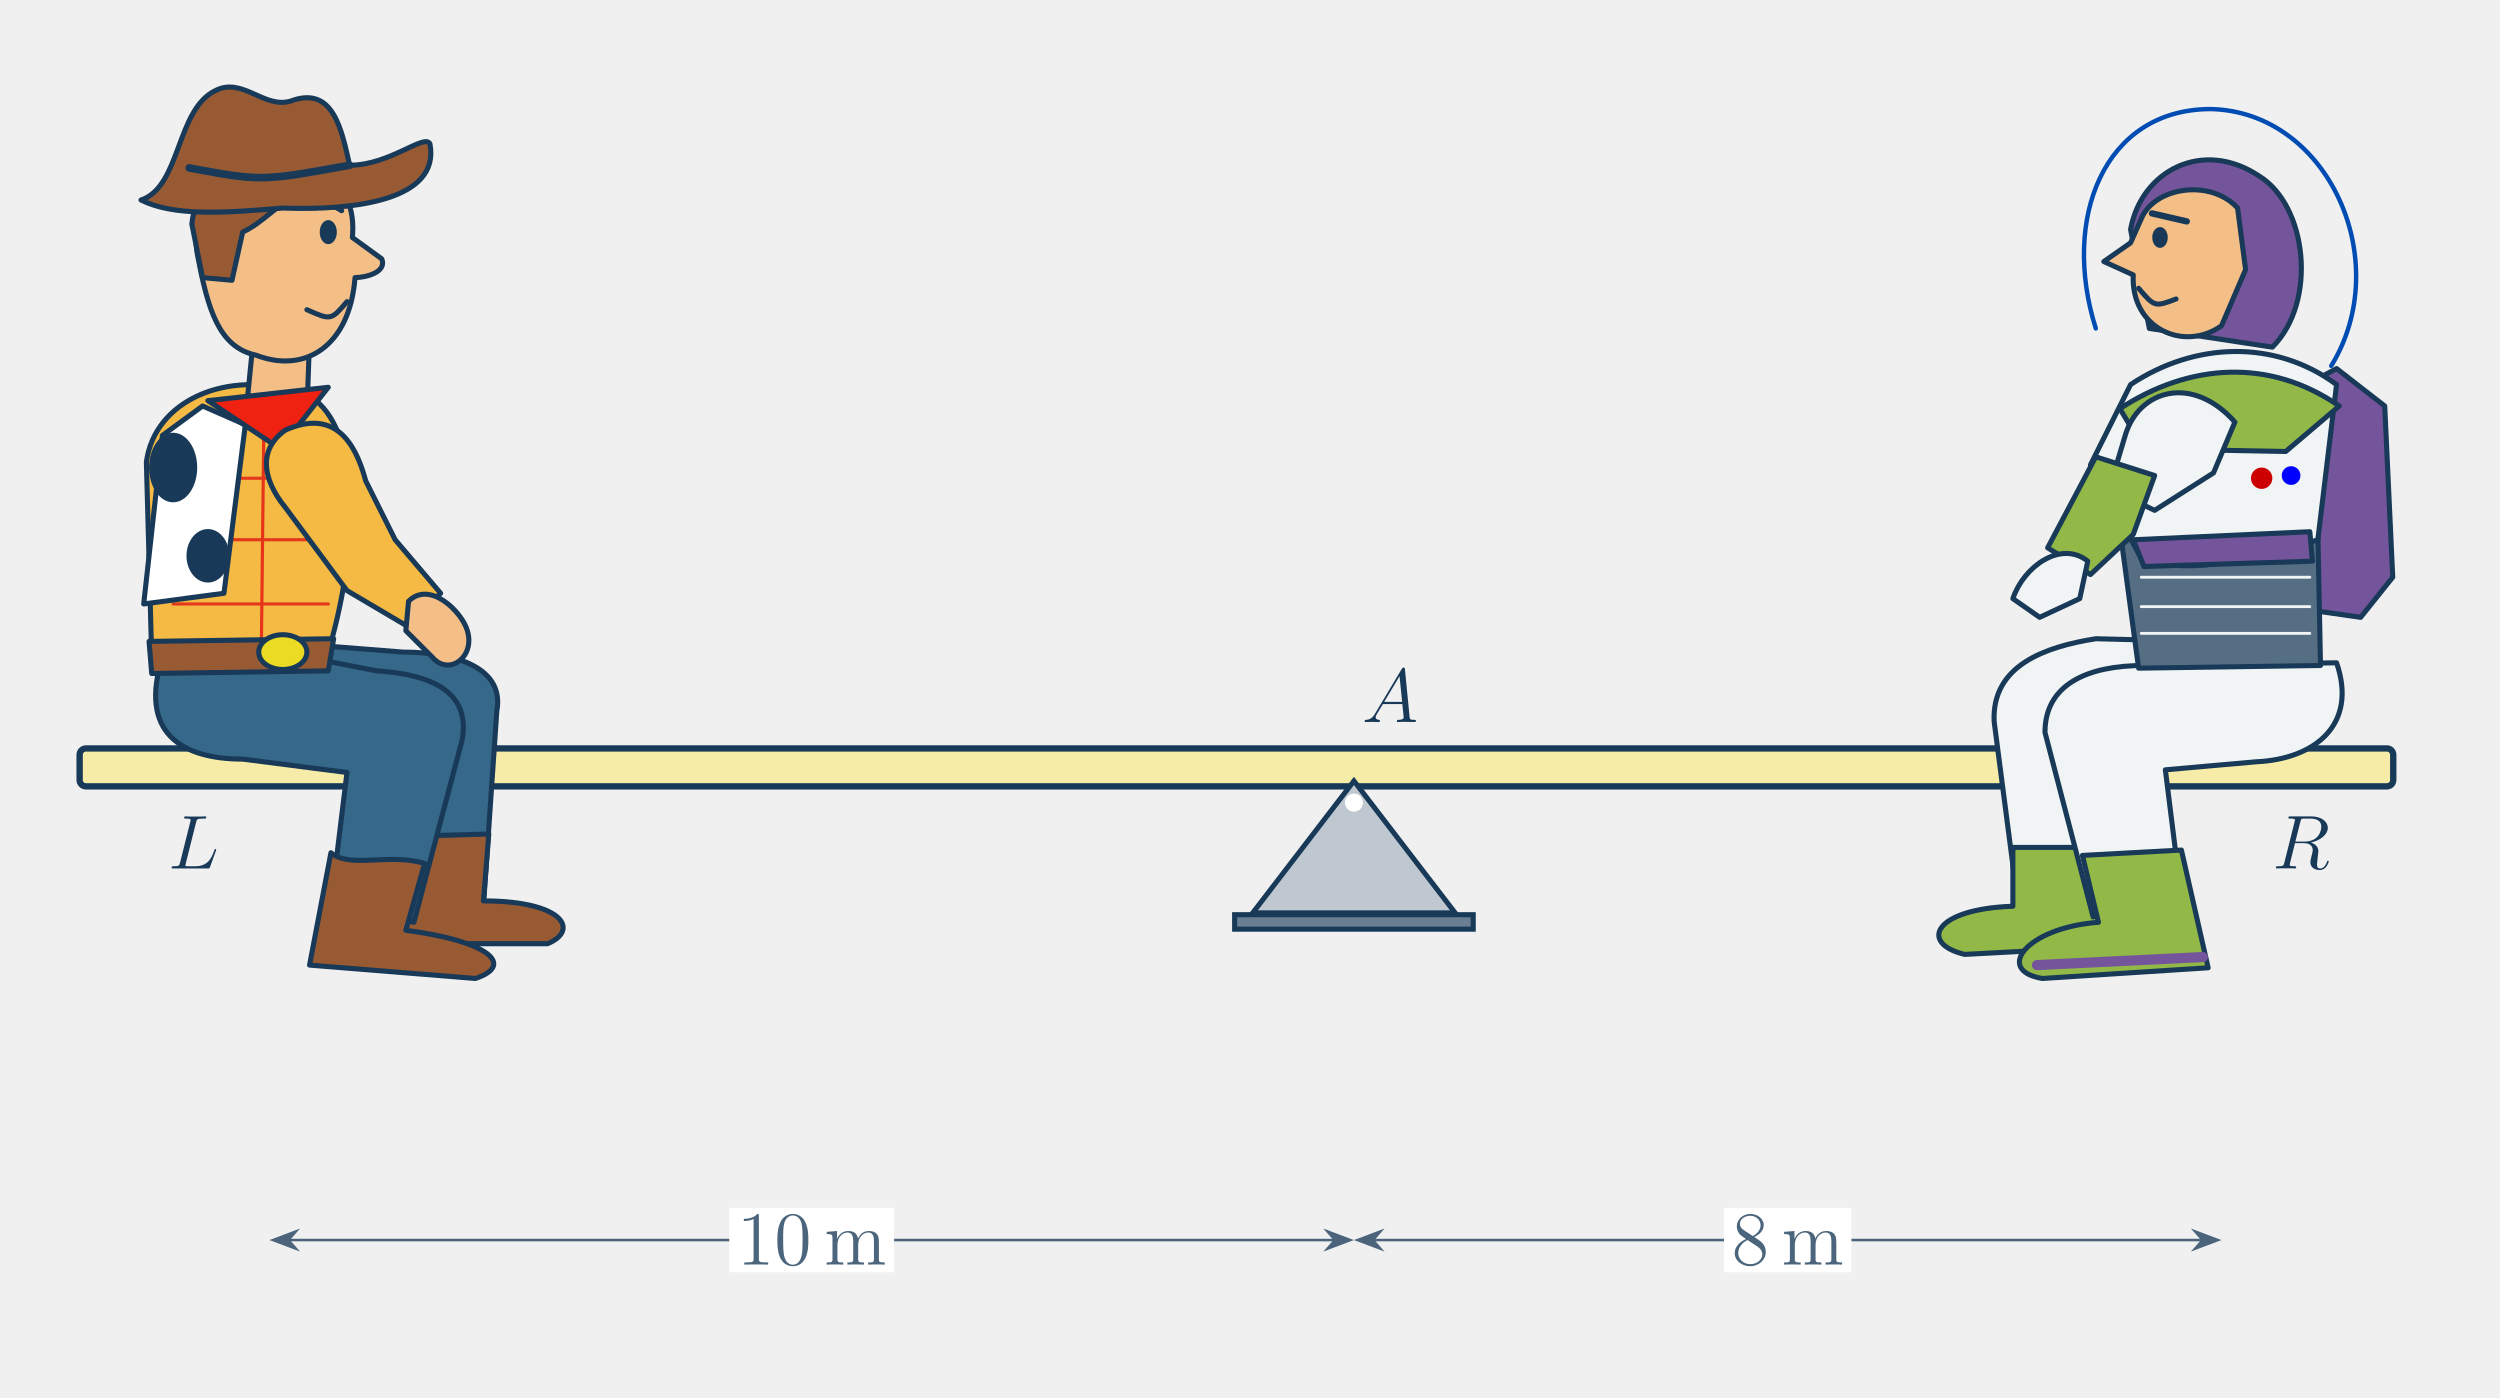
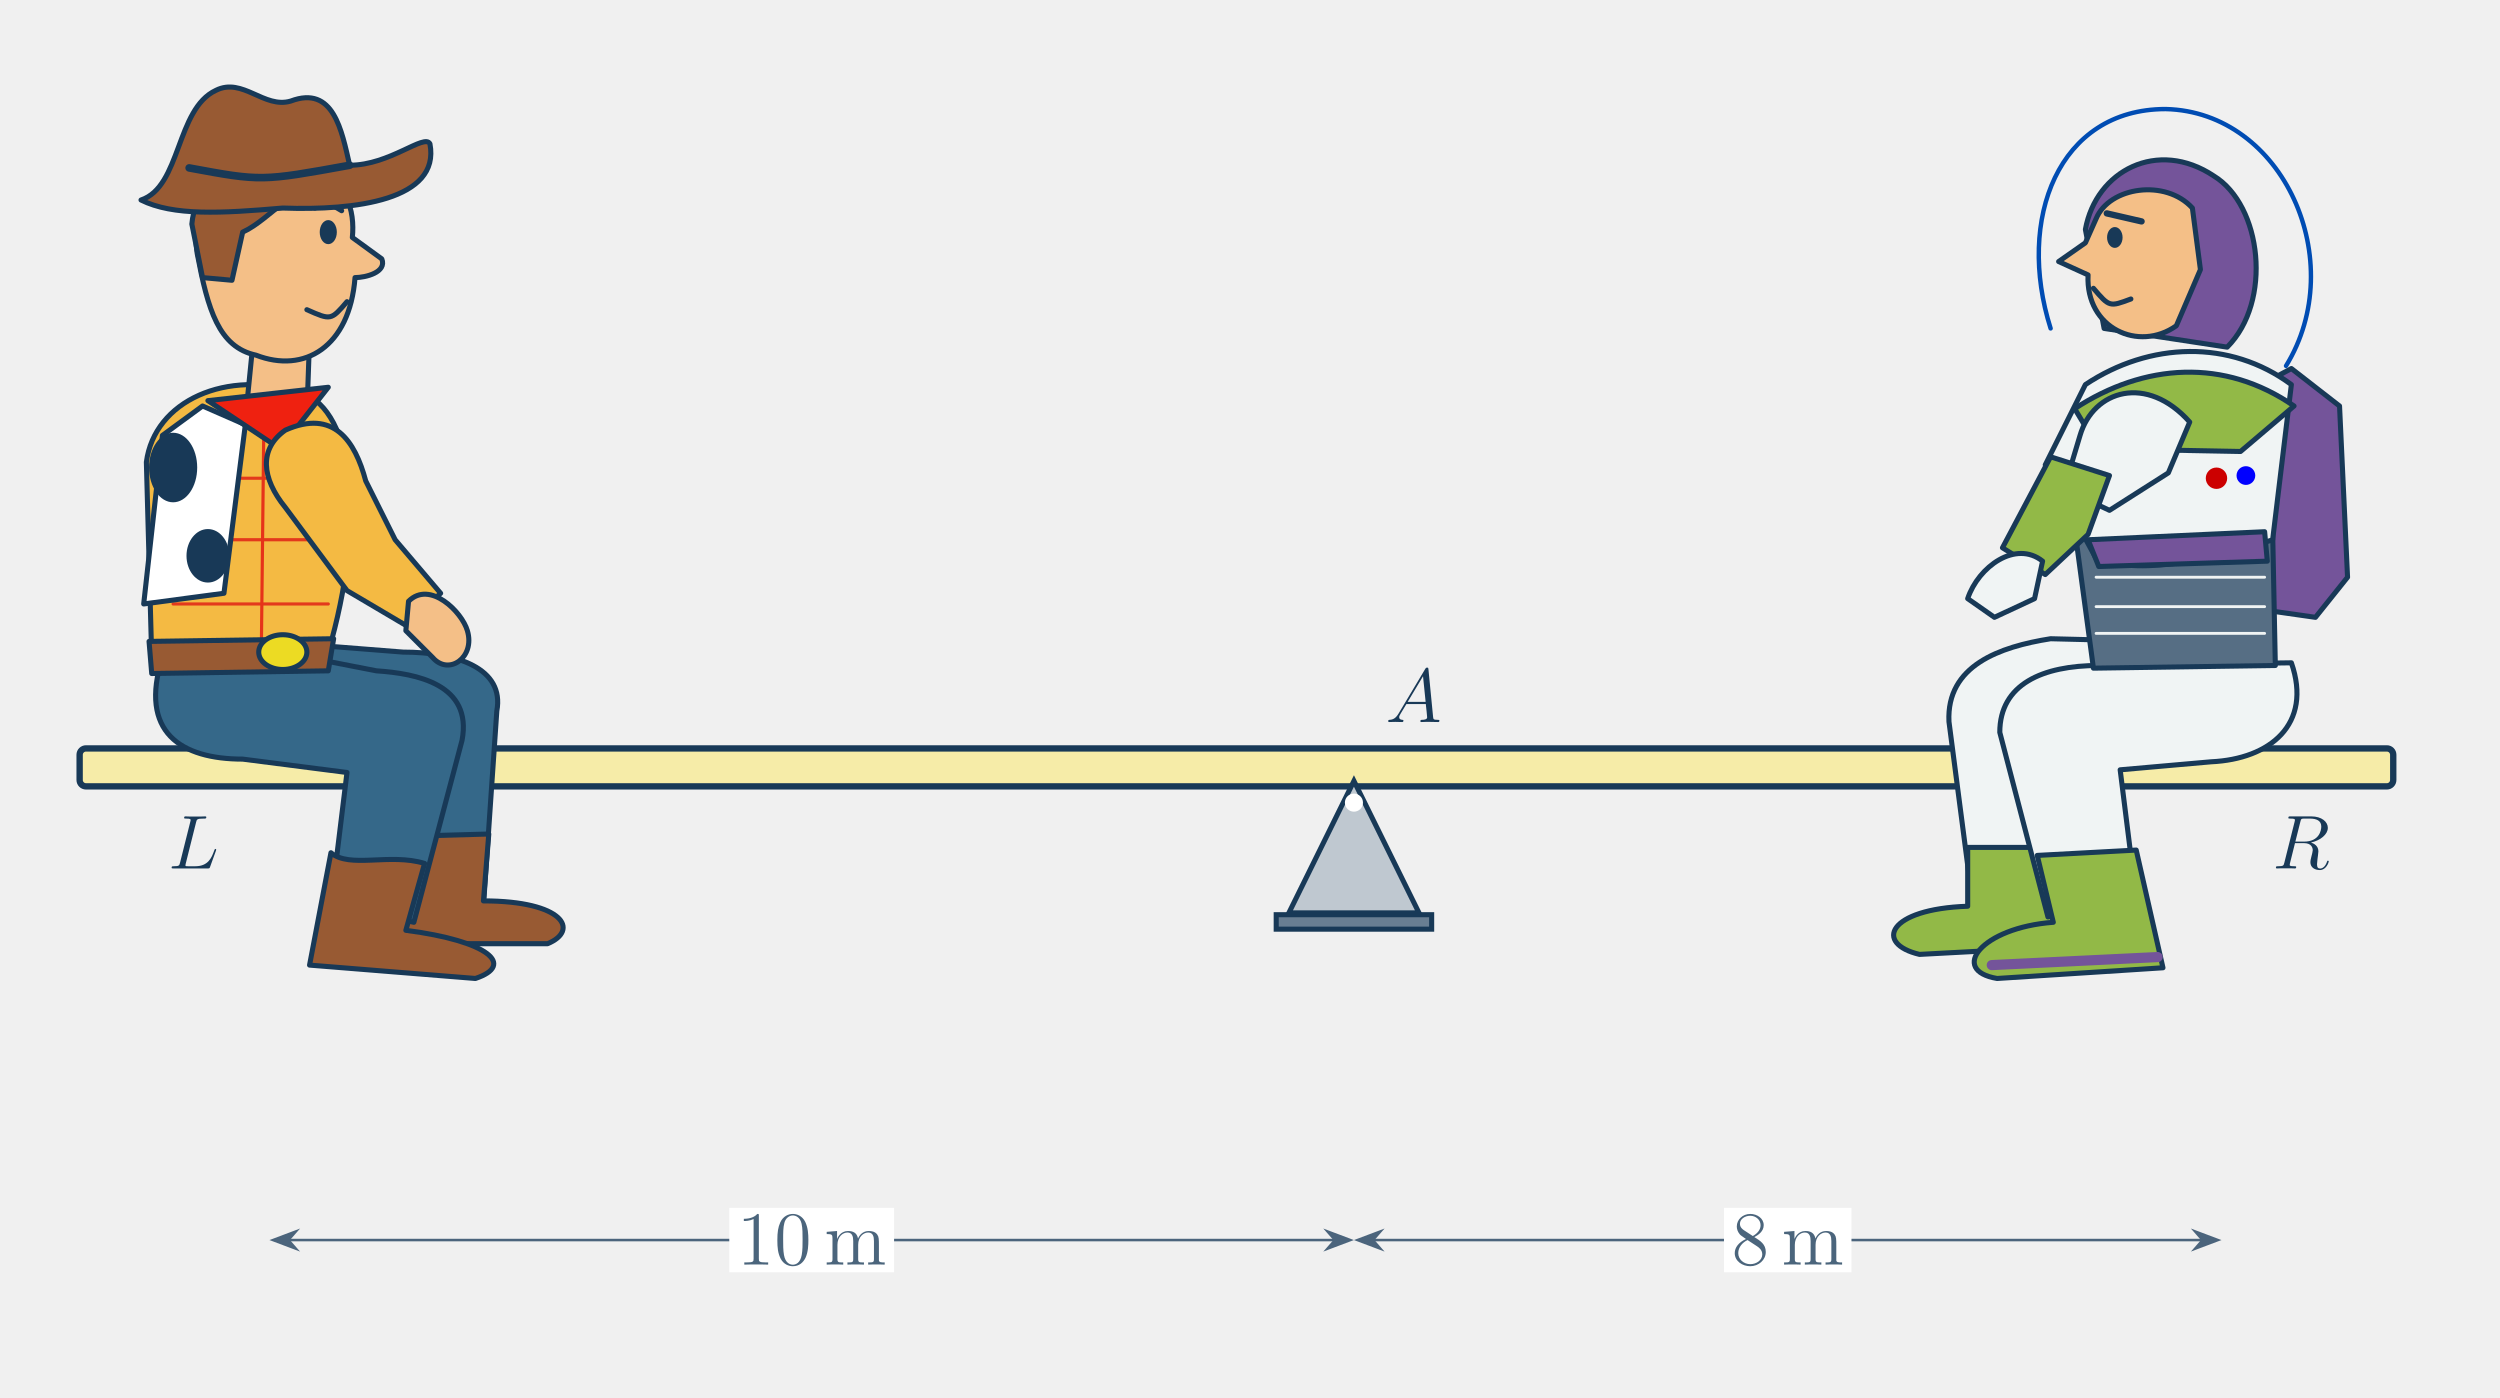
<svg xmlns="http://www.w3.org/2000/svg" xmlns:xlink="http://www.w3.org/1999/xlink" version="1.1" width="392.065pt" height="219.151pt" viewBox="-72 -72 392.065 219.151">
  <defs>
    <path id="g0-65" d="M2.032-1.327C1.614-.622 1.207-.383 .634-.347C.502-.335 .406-.335 .406-.12C.406-.048 .466 0 .55 0C.765 0 1.303-.024 1.518-.024C1.865-.024 2.248 0 2.582 0C2.654 0 2.798 0 2.798-.227C2.798-.335 2.702-.347 2.63-.347C2.355-.371 2.128-.466 2.128-.753C2.128-.921 2.2-1.052 2.355-1.315L3.264-2.821H6.312C6.324-2.714 6.324-2.618 6.336-2.511C6.372-2.2 6.516-.956 6.516-.729C6.516-.371 5.906-.347 5.715-.347C5.583-.347 5.452-.347 5.452-.132C5.452 0 5.559 0 5.631 0C5.834 0 6.073-.024 6.276-.024H6.958C7.687-.024 8.213 0 8.225 0C8.309 0 8.44 0 8.44-.227C8.44-.347 8.333-.347 8.153-.347C7.496-.347 7.484-.454 7.448-.813L6.719-8.273C6.695-8.512 6.647-8.536 6.516-8.536C6.396-8.536 6.324-8.512 6.217-8.333L2.032-1.327ZM3.467-3.168L5.87-7.185L6.276-3.168H3.467Z" />
    <path id="g0-76" d="M4.388-7.245C4.495-7.699 4.531-7.819 5.583-7.819C5.906-7.819 5.99-7.819 5.99-8.046C5.99-8.165 5.858-8.165 5.81-8.165C5.571-8.165 5.296-8.141 5.057-8.141H3.455C3.228-8.141 2.965-8.165 2.738-8.165C2.642-8.165 2.511-8.165 2.511-7.938C2.511-7.819 2.618-7.819 2.798-7.819C3.527-7.819 3.527-7.723 3.527-7.592C3.527-7.568 3.527-7.496 3.479-7.317L1.865-.885C1.757-.466 1.733-.347 .897-.347C.669-.347 .55-.347 .55-.132C.55 0 .622 0 .861 0H6.217C6.48 0 6.492-.012 6.575-.227L7.496-2.774C7.52-2.833 7.544-2.905 7.544-2.941C7.544-3.013 7.484-3.061 7.424-3.061C7.412-3.061 7.352-3.061 7.329-3.013C7.305-3.001 7.305-2.977 7.209-2.75C6.826-1.698 6.288-.347 4.268-.347H3.12C2.953-.347 2.929-.347 2.857-.359C2.726-.371 2.714-.395 2.714-.49C2.714-.574 2.738-.646 2.762-.753L4.388-7.245Z" />
    <path id="g0-82" d="M4.4-7.352C4.507-7.795 4.555-7.819 5.021-7.819H5.882C6.91-7.819 7.675-7.508 7.675-6.575C7.675-5.966 7.364-4.208 4.961-4.208H3.61L4.4-7.352ZM6.061-4.065C7.544-4.388 8.703-5.344 8.703-6.372C8.703-7.305 7.759-8.165 6.097-8.165H2.857C2.618-8.165 2.511-8.165 2.511-7.938C2.511-7.819 2.594-7.819 2.821-7.819C3.539-7.819 3.539-7.723 3.539-7.592C3.539-7.568 3.539-7.496 3.491-7.317L1.877-.885C1.769-.466 1.745-.347 .921-.347C.646-.347 .562-.347 .562-.12C.562 0 .693 0 .729 0C.944 0 1.196-.024 1.423-.024H2.833C3.049-.024 3.3 0 3.515 0C3.61 0 3.742 0 3.742-.227C3.742-.347 3.634-.347 3.455-.347C2.726-.347 2.726-.442 2.726-.562C2.726-.574 2.726-.658 2.75-.753L3.551-3.969H4.985C6.121-3.969 6.336-3.252 6.336-2.857C6.336-2.678 6.217-2.212 6.133-1.901C6.001-1.351 5.966-1.219 5.966-.992C5.966-.143 6.659 .251 7.46 .251C8.428 .251 8.847-.933 8.847-1.1C8.847-1.184 8.787-1.219 8.715-1.219C8.62-1.219 8.596-1.148 8.572-1.052C8.285-.203 7.795 .012 7.496 .012S7.006-.12 7.006-.658C7.006-.944 7.149-2.032 7.161-2.092C7.221-2.534 7.221-2.582 7.221-2.678C7.221-3.551 6.516-3.921 6.061-4.065Z" />
    <path id="g1-48" d="M5.356-3.826C5.356-4.818 5.296-5.786 4.866-6.695C4.376-7.687 3.515-7.95 2.929-7.95C2.236-7.95 1.387-7.603 .944-6.611C.61-5.858 .49-5.117 .49-3.826C.49-2.666 .574-1.793 1.004-.944C1.47-.036 2.295 .251 2.917 .251C3.957 .251 4.555-.371 4.902-1.064C5.332-1.961 5.356-3.132 5.356-3.826ZM2.917 .012C2.534 .012 1.757-.203 1.53-1.506C1.399-2.224 1.399-3.132 1.399-3.969C1.399-4.949 1.399-5.834 1.59-6.539C1.793-7.34 2.403-7.711 2.917-7.711C3.371-7.711 4.065-7.436 4.292-6.408C4.447-5.727 4.447-4.782 4.447-3.969C4.447-3.168 4.447-2.26 4.316-1.53C4.089-.215 3.335 .012 2.917 .012Z" />
    <path id="g1-49" d="M3.443-7.663C3.443-7.938 3.443-7.95 3.204-7.95C2.917-7.627 2.319-7.185 1.088-7.185V-6.838C1.363-6.838 1.961-6.838 2.618-7.149V-.921C2.618-.49 2.582-.347 1.53-.347H1.16V0C1.482-.024 2.642-.024 3.037-.024S4.579-.024 4.902 0V-.347H4.531C3.479-.347 3.443-.49 3.443-.921V-7.663Z" />
    <path id="g1-56" d="M3.563-4.316C4.16-4.639 5.033-5.189 5.033-6.193C5.033-7.233 4.029-7.95 2.929-7.95C1.745-7.95 .813-7.077 .813-5.99C.813-5.583 .933-5.177 1.267-4.77C1.399-4.615 1.411-4.603 2.248-4.017C1.088-3.479 .49-2.678 .49-1.805C.49-.538 1.698 .251 2.917 .251C4.244 .251 5.356-.729 5.356-1.985C5.356-3.204 4.495-3.742 3.563-4.316ZM1.937-5.392C1.781-5.499 1.303-5.81 1.303-6.396C1.303-7.173 2.116-7.663 2.917-7.663C3.778-7.663 4.543-7.042 4.543-6.181C4.543-5.452 4.017-4.866 3.324-4.483L1.937-5.392ZM2.499-3.85L3.945-2.905C4.256-2.702 4.806-2.331 4.806-1.602C4.806-.693 3.885-.072 2.929-.072C1.913-.072 1.04-.813 1.04-1.805C1.04-2.738 1.722-3.491 2.499-3.85Z" />
    <path id="g1-109" d="M8.572-2.905C8.572-4.017 8.572-4.352 8.297-4.734C7.95-5.2 7.388-5.272 6.982-5.272C5.99-5.272 5.487-4.555 5.296-4.089C5.129-5.009 4.483-5.272 3.73-5.272C2.57-5.272 2.116-4.28 2.02-4.041H2.008V-5.272L.383-5.141V-4.794C1.196-4.794 1.291-4.71 1.291-4.125V-.885C1.291-.347 1.16-.347 .383-.347V0C.693-.024 1.339-.024 1.674-.024C2.02-.024 2.666-.024 2.977 0V-.347C2.212-.347 2.068-.347 2.068-.885V-3.108C2.068-4.364 2.893-5.033 3.634-5.033S4.543-4.423 4.543-3.694V-.885C4.543-.347 4.411-.347 3.634-.347V0C3.945-.024 4.591-.024 4.926-.024C5.272-.024 5.918-.024 6.229 0V-.347C5.464-.347 5.32-.347 5.32-.885V-3.108C5.32-4.364 6.145-5.033 6.886-5.033S7.795-4.423 7.795-3.694V-.885C7.795-.347 7.663-.347 6.886-.347V0C7.197-.024 7.843-.024 8.177-.024C8.524-.024 9.17-.024 9.48 0V-.347C8.883-.347 8.584-.347 8.572-.705V-2.905Z" />
  </defs>
  <g id="page1">
    <g stroke-miterlimit="10" transform="translate(-68.01495,45.37083)scale(0.996264,-0.996264)">
      <g fill="#000" stroke="#000">
        <g stroke-width="0.4">
          <g stroke-width="0.8">
            <g stroke="#183957">
              <g stroke-width="1.0">
                <g fill="#f6eca8">
                  <path d="M 8.536 0.0 M 8.536 -1.0 L 8.536 -4.975 C 8.536 -5.528 8.984 -5.975 9.536 -5.975 L 371.731 -5.975 C 372.283 -5.975 372.731 -5.528 372.731 -4.975 L 372.731 -1.0 C 372.731 -0.448 372.283 0.0 371.731 0.0 L 9.536 0.0 C 8.984 0.0 8.536 -0.448 8.536 -1.0 Z M 372.731 -5.975" />
                </g>
              </g>
              <g stroke-width="0.8">
                <g fill="#bfc8d0">
-                   <path d="M 209.128 -5.121 L 193.194 -25.892 L 225.061 -25.892 Z" />
+                   <path d="M 209.128 -5.121 L 198.885 -25.892 L 219.371 -25.892 Z" />
                </g>
              </g>
              <g fill="#697e92">
-                 <path d="M 190.349 -26.176 M 190.349 -26.176 L 190.349 -28.453 L 227.906 -28.453 L 227.906 -26.176 Z M 227.906 -28.453" />
+                 <path d="M 196.893 -26.176 M 196.893 -26.176 L 196.893 -28.453 L 221.362 -28.453 L 221.362 -26.176 Z M 221.362 -28.453" />
              </g>
              <g fill="#fff" stroke="#fff">
                <path d="M 209.128 -8.536 M 210.551 -8.536 C 210.551 -7.75 209.914 -7.113 209.128 -7.113 C 208.342 -7.113 207.705 -7.75 207.705 -8.536 C 207.705 -9.322 208.342 -9.959 209.128 -9.959 C 209.914 -9.959 210.551 -9.322 210.551 -8.536 Z M 209.128 -8.536" stroke="none" />
              </g>
              <g stroke-linejoin="round">
                <g stroke-linecap="round">
                  <g stroke="#183957">
                    <g stroke-width="0.8">
                      <g fill="#356889">
                        <path d="M 24.094 14.739 C 18.199 5.053 25.357 0.421 33.779 -0.421 L 58.203 -0.421 L 60.309 -24.424 L 72.099 -24.845 L 74.205 5.895 C 75.468 12.633 67.888 15.16 59.466 15.16 L 43.464 16.423 Z" />
                      </g>
                      <g fill="#985a33">
                        <path d="M 57.782 -13.896 L 72.942 -13.475 L 72.099 -24.003 C 84.733 -24.003 87.259 -28.634 82.205 -30.74 L 57.782 -30.74 Z" />
                      </g>
                      <g fill="#356889">
                        <path d="M 21.568 14.317 C 17.777 2.526 24.515 -1.684 34.2 -1.684 L 50.623 -3.79 L 48.096 -24.424 L 61.15 -27.371 L 68.731 1.263 C 70.415 10.107 61.572 11.791 55.255 12.212 L 40.095 15.16 Z" />
                      </g>
                      <g fill="#985a33">
                        <path d="M 48.096 -16.423 C 51.044 -18.949 57.361 -16.423 62.835 -18.107 L 59.887 -28.634 C 72.942 -30.319 77.152 -34.109 70.836 -36.215 L 44.728 -34.109 Z" />
                      </g>
                      <g fill="#f4ba43">
                        <path d="M 19.883 14.317 L 19.041 45.058 C 20.304 54.743 31.674 59.796 43.464 56.006 C 51.887 53.058 53.571 35.372 47.676 15.16 Z" />
                      </g>
                      <g fill="#e3391c" stroke="#e3391c">
                        <g stroke-width="0.5">
                          <path d="M 23.252 22.739 L 47.676 22.739" fill="none" />
                        </g>
                      </g>
                      <g fill="#e3391c" stroke="#e3391c">
                        <g stroke-width="0.5">
                          <path d="M 23.252 32.846 L 47.676 32.846" fill="none" />
                        </g>
                      </g>
                      <g fill="#e3391c" stroke="#e3391c">
                        <g stroke-width="0.5">
                          <path d="M 23.252 42.531 L 47.676 42.531" fill="none" />
                        </g>
                      </g>
                      <g fill="#e63319" stroke="#e63319">
                        <g stroke-width="0.5">
                          <path d="M 37.148 16.423 L 37.569 54.322" fill="none" />
                        </g>
                      </g>
                      <g fill="#fff">
                        <path d="M 21.568 49.269 L 27.884 53.901 L 34.622 50.953 L 31.253 24.424 L 18.62 22.739 Z" />
                      </g>
                      <g fill="#183957" stroke="#183957">
                        <path d="M 23.252 44.216 M 27.042 44.216 C 27.042 47.239 25.345 49.69 23.252 49.69 C 21.159 49.69 19.462 47.239 19.462 44.216 C 19.462 41.192 21.159 38.741 23.252 38.741 C 25.345 38.741 27.042 41.192 27.042 44.216 Z M 23.252 44.216" stroke="none" />
                      </g>
                      <g fill="#183957" stroke="#183957">
                        <path d="M 28.726 30.319 M 32.095 30.319 C 32.095 32.645 30.587 34.53 28.726 34.53 C 26.866 34.53 25.357 32.645 25.357 30.319 C 25.357 27.993 26.866 26.108 28.726 26.108 C 30.587 26.108 32.095 27.993 32.095 30.319 Z M 28.726 30.319" stroke="none" />
                      </g>
                      <g fill="#985a33">
                        <path d="M 19.462 16.844 L 48.518 17.265 L 47.676 12.212 L 19.883 11.791 Z" />
                      </g>
                      <g fill="#ecdb23">
                        <path d="M 40.517 15.16 M 44.307 15.16 C 44.307 16.671 42.61 17.897 40.517 17.897 C 38.424 17.897 36.727 16.671 36.727 15.16 C 36.727 13.648 38.424 12.422 40.517 12.422 C 42.61 12.422 44.307 13.648 44.307 15.16 Z M 40.517 15.16" />
                      </g>
                      <g fill="#f4bf87">
                        <path d="M 34.622 51.795 L 35.885 64.428 L 44.728 64.428 L 44.307 52.637 Z" />
                      </g>
                      <g fill="#ef2110">
                        <path d="M 28.726 54.743 L 47.676 56.849 L 40.095 47.163 Z" />
                      </g>
                      <g fill="#f4ba43">
                        <path d="M 40.938 50.111 C 48.518 53.48 51.887 48.426 53.571 42.11 L 58.203 32.846 L 65.362 24.424 L 59.887 19.371 L 50.623 24.845 L 40.938 37.899 C 37.148 42.531 36.727 47.163 40.938 50.116 Z" />
                      </g>
                      <g fill="#f4bf87">
                        <path d="M 60.309 23.161 C 63.678 26.529 68.731 21.476 69.573 18.528 C 70.836 14.317 66.625 11.37 64.098 14.317 L 59.887 18.528 Z" />
                      </g>
                      <g fill="#f4bf87">
                        <path d="M 27.042 77.904 C 25.357 89.273 34.622 93.484 44.728 90.958 C 50.623 89.694 51.887 84.641 51.465 80.43 L 56.097 77.061 C 56.94 74.956 53.571 74.113 51.887 74.113 C 51.044 63.165 43.886 58.954 36.306 61.902 C 30.41 63.165 28.726 69.06 27.042 77.904" />
                      </g>
                      <g fill="#985a33">
                        <path d="M 26.2 82.536 C 27.042 92.221 39.675 94.326 48.096 87.589 C 42.623 89.694 38.832 83.377 34.2 81.272 L 32.516 73.692 L 27.884 74.113 Z" />
                      </g>
                      <g fill="#183957" stroke="#183957">
                        <path d="M 47.676 81.272 M 49.023 81.272 C 49.023 82.318 48.42 83.167 47.676 83.167 C 46.931 83.167 46.328 82.318 46.328 81.272 C 46.328 80.225 46.931 79.377 47.676 79.377 C 48.42 79.377 49.023 80.225 49.023 81.272 Z M 47.676 81.272" stroke="none" />
                      </g>
                      <path d="M 45.57 85.062 C 47.676 85.904 47.676 85.904 49.781 84.641" fill="none" />
                      <path d="M 44.307 69.06 C 48.096 67.376 48.096 67.376 50.623 70.323" fill="none" />
                      <g fill="#985a33">
                        <path d="M 18.199 86.325 C 24.515 88.431 23.673 100.643 29.99 103.591 C 34.2 105.696 37.569 100.643 41.78 101.906 C 48.518 104.432 49.781 97.274 51.044 91.799 C 57.361 91.799 62.835 96.853 63.678 95.168 C 65.362 86.325 51.887 84.641 40.517 85.062 C 30.832 84.22 23.252 83.799 18.199 86.325" />
                      </g>
                      <g fill="#183957" stroke="#183957">
                        <g stroke-width="1.2">
                          <path d="M 25.778 91.378 C 37.148 89.273 37.148 89.273 51.044 91.799" fill="none" />
                        </g>
                      </g>
                    </g>
                  </g>
                </g>
              </g>
              <g stroke-linejoin="round">
                <g stroke-linecap="round">
                  <g stroke="#183957">
                    <g stroke-width="0.8">
                      <g fill="#f0f4f4">
-                         <path d="M 360.018 16.423 C 364.65 1.684 355.807 -1.263 346.964 -0.842 L 328.015 0.421 L 326.751 -24.003 L 313.697 -24.845 L 309.907 4.211 C 309.486 13.054 317.908 16.002 325.909 17.265 Z" />
+                         <path d="M 352.905 16.423 C 357.537 1.684 348.694 -1.263 339.851 -0.842 L 320.901 0.421 L 319.638 -24.003 L 306.584 -24.845 L 302.794 4.211 C 302.373 13.054 310.795 16.002 318.796 17.265 Z" />
                      </g>
                      <g fill="#92b947">
-                         <path d="M 327.594 -15.58 L 312.855 -15.58 L 312.855 -24.845 C 300.222 -25.266 298.116 -30.74 305.275 -32.425 L 328.857 -31.162 Z" />
-                       </g>
-                       <g fill="#f0f4f4">
-                         <path d="M 363.808 13.475 C 367.176 3.79 360.439 -1.684 351.175 -2.106 L 336.857 -3.369 L 339.384 -23.581 L 325.488 -26.529 L 317.908 2.526 C 317.908 10.107 324.646 13.054 333.489 13.054 Z" />
+                         <path d="M 320.481 -15.58 L 305.742 -15.58 L 305.742 -24.845 C 293.109 -25.266 291.003 -30.74 298.162 -32.425 L 321.744 -31.162 Z" />
+                       </g>
+                       <g fill="#f0f4f4">
+                         <path d="M 356.694 13.475 C 360.063 3.79 353.326 -1.684 344.062 -2.106 L 329.744 -3.369 L 332.271 -23.581 L 318.375 -26.529 L 310.795 2.526 C 310.795 10.107 317.533 13.054 326.376 13.054 Z" />
                      </g>
                      <g fill="#92b947">
-                         <path d="M 339.384 -16.002 L 323.803 -16.844 L 326.33 -27.371 C 314.961 -28.214 309.907 -34.951 317.487 -36.215 L 343.595 -34.53 Z" />
+                         <path d="M 332.271 -16.002 L 316.69 -16.844 L 319.217 -27.371 C 307.847 -28.214 302.794 -34.951 310.374 -36.215 L 336.482 -34.53 Z" />
                      </g>
                      <g fill="#74549a" stroke="#74549a">
                        <g stroke-width="1.6">
-                           <path d="M 342.753 -32.846 L 316.645 -34.109" fill="none" />
+                           <path d="M 335.639 -32.846 L 309.532 -34.109" fill="none" />
                        </g>
                      </g>
                      <g fill="#74549a">
-                         <path d="M 367.598 20.634 L 372.651 26.95 L 371.388 53.901 L 363.808 59.796 L 358.334 56.849 L 355.807 22.318 Z" />
+                         <path d="M 360.485 20.634 L 365.538 26.95 L 364.275 53.901 L 356.694 59.796 L 351.221 56.849 L 348.694 22.318 Z" />
                      </g>
                      <g fill="#566e84">
-                         <path d="M 361.281 13.054 L 360.86 34.109 L 329.699 34.53 L 332.647 12.633 Z" />
+                         <path d="M 354.168 13.054 L 353.747 34.109 L 322.586 34.53 L 325.534 12.633 Z" />
                      </g>
                      <g fill="#f0f4f4" stroke="#f0f4f4">
                        <g stroke-width="0.45">
-                           <path d="M 359.597 18.107 L 333.068 18.107" fill="none" />
+                           <path d="M 352.484 18.107 L 325.954 18.107" fill="none" />
                        </g>
                      </g>
                      <g fill="#f0f4f4" stroke="#f0f4f4">
                        <g stroke-width="0.45">
-                           <path d="M 359.597 22.318 L 333.068 22.318" fill="none" />
+                           <path d="M 352.484 22.318 L 325.954 22.318" fill="none" />
                        </g>
                      </g>
                      <g fill="#f0f4f4" stroke="#f0f4f4">
                        <g stroke-width="0.45">
-                           <path d="M 359.597 26.95 L 333.068 26.95" fill="none" />
-                         </g>
-                       </g>
-                       <g fill="#f0f4f4">
-                         <path d="M 363.808 57.27 C 354.123 64.428 341.489 64.007 331.383 57.27 L 325.067 44.636 L 333.068 29.898 C 340.648 26.95 353.28 30.319 360.86 32.846 Z" />
+                           <path d="M 352.484 26.95 L 325.954 26.95" fill="none" />
+                         </g>
+                       </g>
+                       <g fill="#f0f4f4">
+                         <path d="M 356.694 57.27 C 347.009 64.428 334.376 64.007 324.27 57.27 L 317.953 44.636 L 325.954 29.898 C 333.534 26.95 346.167 30.319 353.747 32.846 Z" />
                      </g>
                      <g fill="#92b947">
-                         <path d="M 364.229 53.901 C 353.28 61.481 340.648 60.638 329.699 53.48 L 333.489 47.163 L 355.807 46.742 Z" />
+                         <path d="M 357.116 53.901 C 346.167 61.481 333.534 60.638 322.586 53.48 L 326.376 47.163 L 348.694 46.742 Z" />
                      </g>
                      <g fill="#74549a">
-                         <path d="M 359.597 34.109 L 331.804 32.846 L 333.489 28.634 L 360.018 29.477 Z" />
+                         <path d="M 352.484 34.109 L 324.691 32.846 L 326.376 28.634 L 352.905 29.477 Z" />
                      </g>
                      <g fill="#74549a">
-                         <path d="M 353.702 63.165 C 360.86 70.323 359.176 85.483 351.596 90.115 C 342.753 96.011 333.068 90.958 331.383 81.693 L 334.331 66.113 Z" />
+                         <path d="M 346.588 63.165 C 353.747 70.323 352.063 85.483 344.483 90.115 C 335.639 96.011 325.954 90.958 324.27 81.693 L 327.218 66.113 Z" />
                      </g>
                      <g fill="#f4bf87">
-                         <path d="M 348.227 85.062 C 344.017 89.694 335.173 88.431 333.068 83.377 L 331.383 79.588 L 327.172 76.64 L 331.804 74.535 C 331.383 66.113 339.805 62.322 345.701 66.534 L 349.49 75.376 Z" />
+                         <path d="M 341.114 85.062 C 336.903 89.694 328.06 88.431 325.954 83.377 L 324.27 79.588 L 320.059 76.64 L 324.691 74.535 C 324.27 66.113 332.692 62.322 338.587 66.534 L 342.377 75.376 Z" />
                      </g>
                      <g fill="#183957" stroke="#183957">
                        <g stroke-width="1.0">
-                           <path d="M 340.226 82.957 L 334.752 84.22" fill="none" />
-                         </g>
-                       </g>
-                       <g fill="#183957" stroke="#183957">
-                         <path d="M 336.016 80.43 M 334.794 80.43 C 334.794 81.337 335.341 82.072 336.016 82.072 C 336.69 82.072 337.237 81.337 337.237 80.43 C 337.237 79.523 336.69 78.788 336.016 78.788 C 335.341 78.788 334.794 79.523 334.794 80.43 Z M 336.016 80.43" stroke="none" />
-                       </g>
-                       <path d="M 338.542 70.744 C 335.173 69.481 335.173 69.481 332.647 72.429" fill="none" />
+                           <path d="M 333.113 82.957 L 327.639 84.22" fill="none" />
+                         </g>
+                       </g>
+                       <g fill="#183957" stroke="#183957">
+                         <path d="M 328.902 80.43 M 327.681 80.43 C 327.681 81.337 328.228 82.072 328.902 82.072 C 329.577 82.072 330.124 81.337 330.124 80.43 C 330.124 79.523 329.577 78.788 328.902 78.788 C 328.228 78.788 327.681 79.523 327.681 80.43 Z M 328.902 80.43" stroke="none" />
+                       </g>
+                       <path d="M 331.429 70.744 C 328.06 69.481 328.06 69.481 325.534 72.429" fill="none" />
                      <g fill="#004cb3" stroke="#004cb3">
                        <g stroke-width="0.7">
-                           <path d="M 362.966 60.217 C 373.072 76.64 362.544 100.222 344.017 100.643 C 327.172 100.643 320.434 83.377 325.909 66.113" fill="none" />
-                         </g>
-                       </g>
-                       <g fill="#f0f4f4">
-                         <path d="M 347.806 51.374 C 341.069 58.954 332.647 56.427 330.541 49.269 L 328.015 40.847 L 335.173 37.478 L 344.437 43.373 Z" />
+                           <path d="M 355.853 60.217 C 365.959 76.64 355.431 100.222 336.903 100.643 C 320.059 100.643 313.321 83.377 318.796 66.113" fill="none" />
+                         </g>
+                       </g>
+                       <g fill="#f0f4f4">
+                         <path d="M 340.693 51.374 C 333.955 58.954 325.534 56.427 323.428 49.269 L 320.901 40.847 L 328.06 37.478 L 337.324 43.373 Z" />
                      </g>
                      <g fill="#92b947">
-                         <path d="M 335.173 42.952 L 325.909 45.9 L 318.329 31.582 L 325.067 27.371 L 331.804 33.688 Z" />
-                       </g>
-                       <g fill="#f0f4f4">
-                         <path d="M 324.646 29.477 C 320.434 32.846 314.539 28.634 312.855 23.581 L 317.066 20.634 L 323.382 23.581 Z" />
+                         <path d="M 328.06 42.952 L 318.796 45.9 L 311.216 31.582 L 317.953 27.371 L 324.691 33.688 Z" />
+                       </g>
+                       <g fill="#f0f4f4">
+                         <path d="M 317.533 29.477 C 313.321 32.846 307.426 28.634 305.742 23.581 L 309.953 20.634 L 316.269 23.581 Z" />
                      </g>
                      <g fill="#c00" stroke="#c00">
-                         <path d="M 352.017 42.531 M 350.333 42.531 C 350.333 43.461 351.087 44.215 352.017 44.215 C 352.947 44.215 353.701 43.461 353.701 42.531 C 353.701 41.601 352.947 40.847 352.017 40.847 C 351.087 40.847 350.333 41.601 350.333 42.531 Z M 352.017 42.531" stroke="none" />
+                         <path d="M 344.904 42.531 M 343.22 42.531 C 343.22 43.461 343.974 44.215 344.904 44.215 C 345.834 44.215 346.588 43.461 346.588 42.531 C 346.588 41.601 345.834 40.847 344.904 40.847 C 343.974 40.847 343.22 41.601 343.22 42.531 Z M 344.904 42.531" stroke="none" />
                      </g>
                      <g fill="#00f" stroke="#00f">
-                         <path d="M 356.649 42.952 M 355.175 42.952 C 355.175 43.766 355.835 44.426 356.649 44.426 C 357.463 44.426 358.123 43.766 358.123 42.952 C 358.123 42.138 357.463 41.478 356.649 41.478 C 355.835 41.478 355.175 42.138 355.175 42.952 Z M 356.649 42.952" stroke="none" />
+                         <path d="M 349.536 42.952 M 348.062 42.952 C 348.062 43.766 348.722 44.426 349.536 44.426 C 350.35 44.426 351.01 43.766 351.01 42.952 C 351.01 42.138 350.35 41.478 349.536 41.478 C 348.722 41.478 348.062 42.138 348.062 42.952 Z M 349.536 42.952" stroke="none" />
                      </g>
                    </g>
                  </g>
                </g>
              </g>
              <g stroke-width="0.4">
                <g fill="#4b647c" stroke="#4b647c">
                  <path d="M 41.487 -77.391 L 206.052 -77.391" fill="none" />
                  <g transform="matrix(-1.0,0.0,0.0,-1.0,43.21135,-77.3915)">
                    <g stroke-dasharray="none" stroke-dashoffset="0.0">
                      <g stroke-linejoin="miter">
                        <path d=" M 4.23 0.0 L 0.646 1.351 L 1.825 0.0 L 0.646 -1.351 Z  " />
                      </g>
                    </g>
                  </g>
                  <g transform="translate(204.3279,-77.3915)">
                    <g stroke-dasharray="none" stroke-dashoffset="0.0">
                      <g stroke-linejoin="miter">
                        <path d=" M 4.23 0.0 L 0.646 1.351 L 1.825 0.0 L 0.646 -1.351 Z  " />
                      </g>
                    </g>
                  </g>
                  <g fill="#fff">
                    <g fill="#fff">
                      <path d="M 110.799 -82.458 h 25.941 v 10.133 h -25.941 Z" stroke="none" />
                    </g>
                    <g transform="translate(111.9989,-81.25815)">
                      <g stroke="none" transform="scale(-1.00375,1.00375)translate(-68.01495,45.37083)scale(-1,-1)">
                        <g fill="#4b647c">
                          <g stroke="none">
                            <g fill="#4b657c">
                              <use x="-68.015" y="45.371" xlink:href="#g1-49" />
                              <use x="-62.162" y="45.371" xlink:href="#g1-48" />
                              <use x="-54.316" y="45.371" xlink:href="#g1-109" />
                            </g>
                          </g>
                        </g>
                      </g>
                    </g>
                  </g>
                </g>
              </g>
              <g stroke-width="0.4">
                <g fill="#4b647c" stroke="#4b647c">
                  <path d="M 212.203 -77.391 L 342.625 -77.391" fill="none" />
                  <g transform="matrix(-1.0,0.0,0.0,-1.0,213.9278,-77.3915)">
                    <g stroke-dasharray="none" stroke-dashoffset="0.0">
                      <g stroke-linejoin="miter">
                        <path d=" M 4.23 0.0 L 0.646 1.351 L 1.825 0.0 L 0.646 -1.351 Z  " />
                      </g>
                    </g>
                  </g>
                  <g transform="translate(340.9007,-77.3915)">
                    <g stroke-dasharray="none" stroke-dashoffset="0.0">
                      <g stroke-linejoin="miter">
                        <path d=" M 4.23 0.0 L 0.646 1.351 L 1.825 0.0 L 0.646 -1.351 Z  " />
                      </g>
                    </g>
                  </g>
                  <g fill="#fff">
                    <g fill="#fff">
                      <path d="M 267.381 -82.458 h 20.066 v 10.133 h -20.066 Z" stroke="none" />
                    </g>
                    <g transform="translate(268.581,-81.25815)">
                      <g stroke="none" transform="scale(-1.00375,1.00375)translate(-68.01495,45.37083)scale(-1,-1)">
                        <g fill="#4b647c">
                          <g stroke="none">
                            <g fill="#4b657c">
                              <use x="-68.015" y="45.371" xlink:href="#g1-56" />
                              <use x="-60.169" y="45.371" xlink:href="#g1-109" />
                            </g>
                          </g>
                        </g>
                      </g>
                    </g>
                  </g>
                </g>
              </g>
-               <g transform="translate(210.4142,4.15111)">
+               <g transform="translate(214.1128,4.15111)">
                <g stroke="none" transform="scale(-1.00375,1.00375)translate(-68.01495,45.37083)scale(-1,-1)">
                  <g fill="#183957">
                    <g stroke="none">
                      <g fill="#183957">
                        <use x="-68.015" y="45.371" xlink:href="#g0-65" />
                      </g>
                    </g>
                  </g>
                </g>
              </g>
              <g transform="translate(22.46365,-18.89554)">
                <g stroke="none" transform="scale(-1.00375,1.00375)translate(-68.01495,45.37083)scale(-1,-1)">
                  <g fill="#183957">
                    <g stroke="none">
                      <g fill="#183957">
                        <use x="-68.015" y="45.371" xlink:href="#g0-76" />
                      </g>
                    </g>
                  </g>
                </g>
              </g>
              <g transform="translate(353.6988,-18.89554)">
                <g stroke="none" transform="scale(-1.00375,1.00375)translate(-68.01495,45.37083)scale(-1,-1)">
                  <g fill="#183957">
                    <g stroke="none">
                      <g fill="#183957">
                        <use x="-68.015" y="45.371" xlink:href="#g0-82" />
                      </g>
                    </g>
                  </g>
                </g>
              </g>
            </g>
          </g>
        </g>
      </g>
    </g>
  </g>
</svg>
